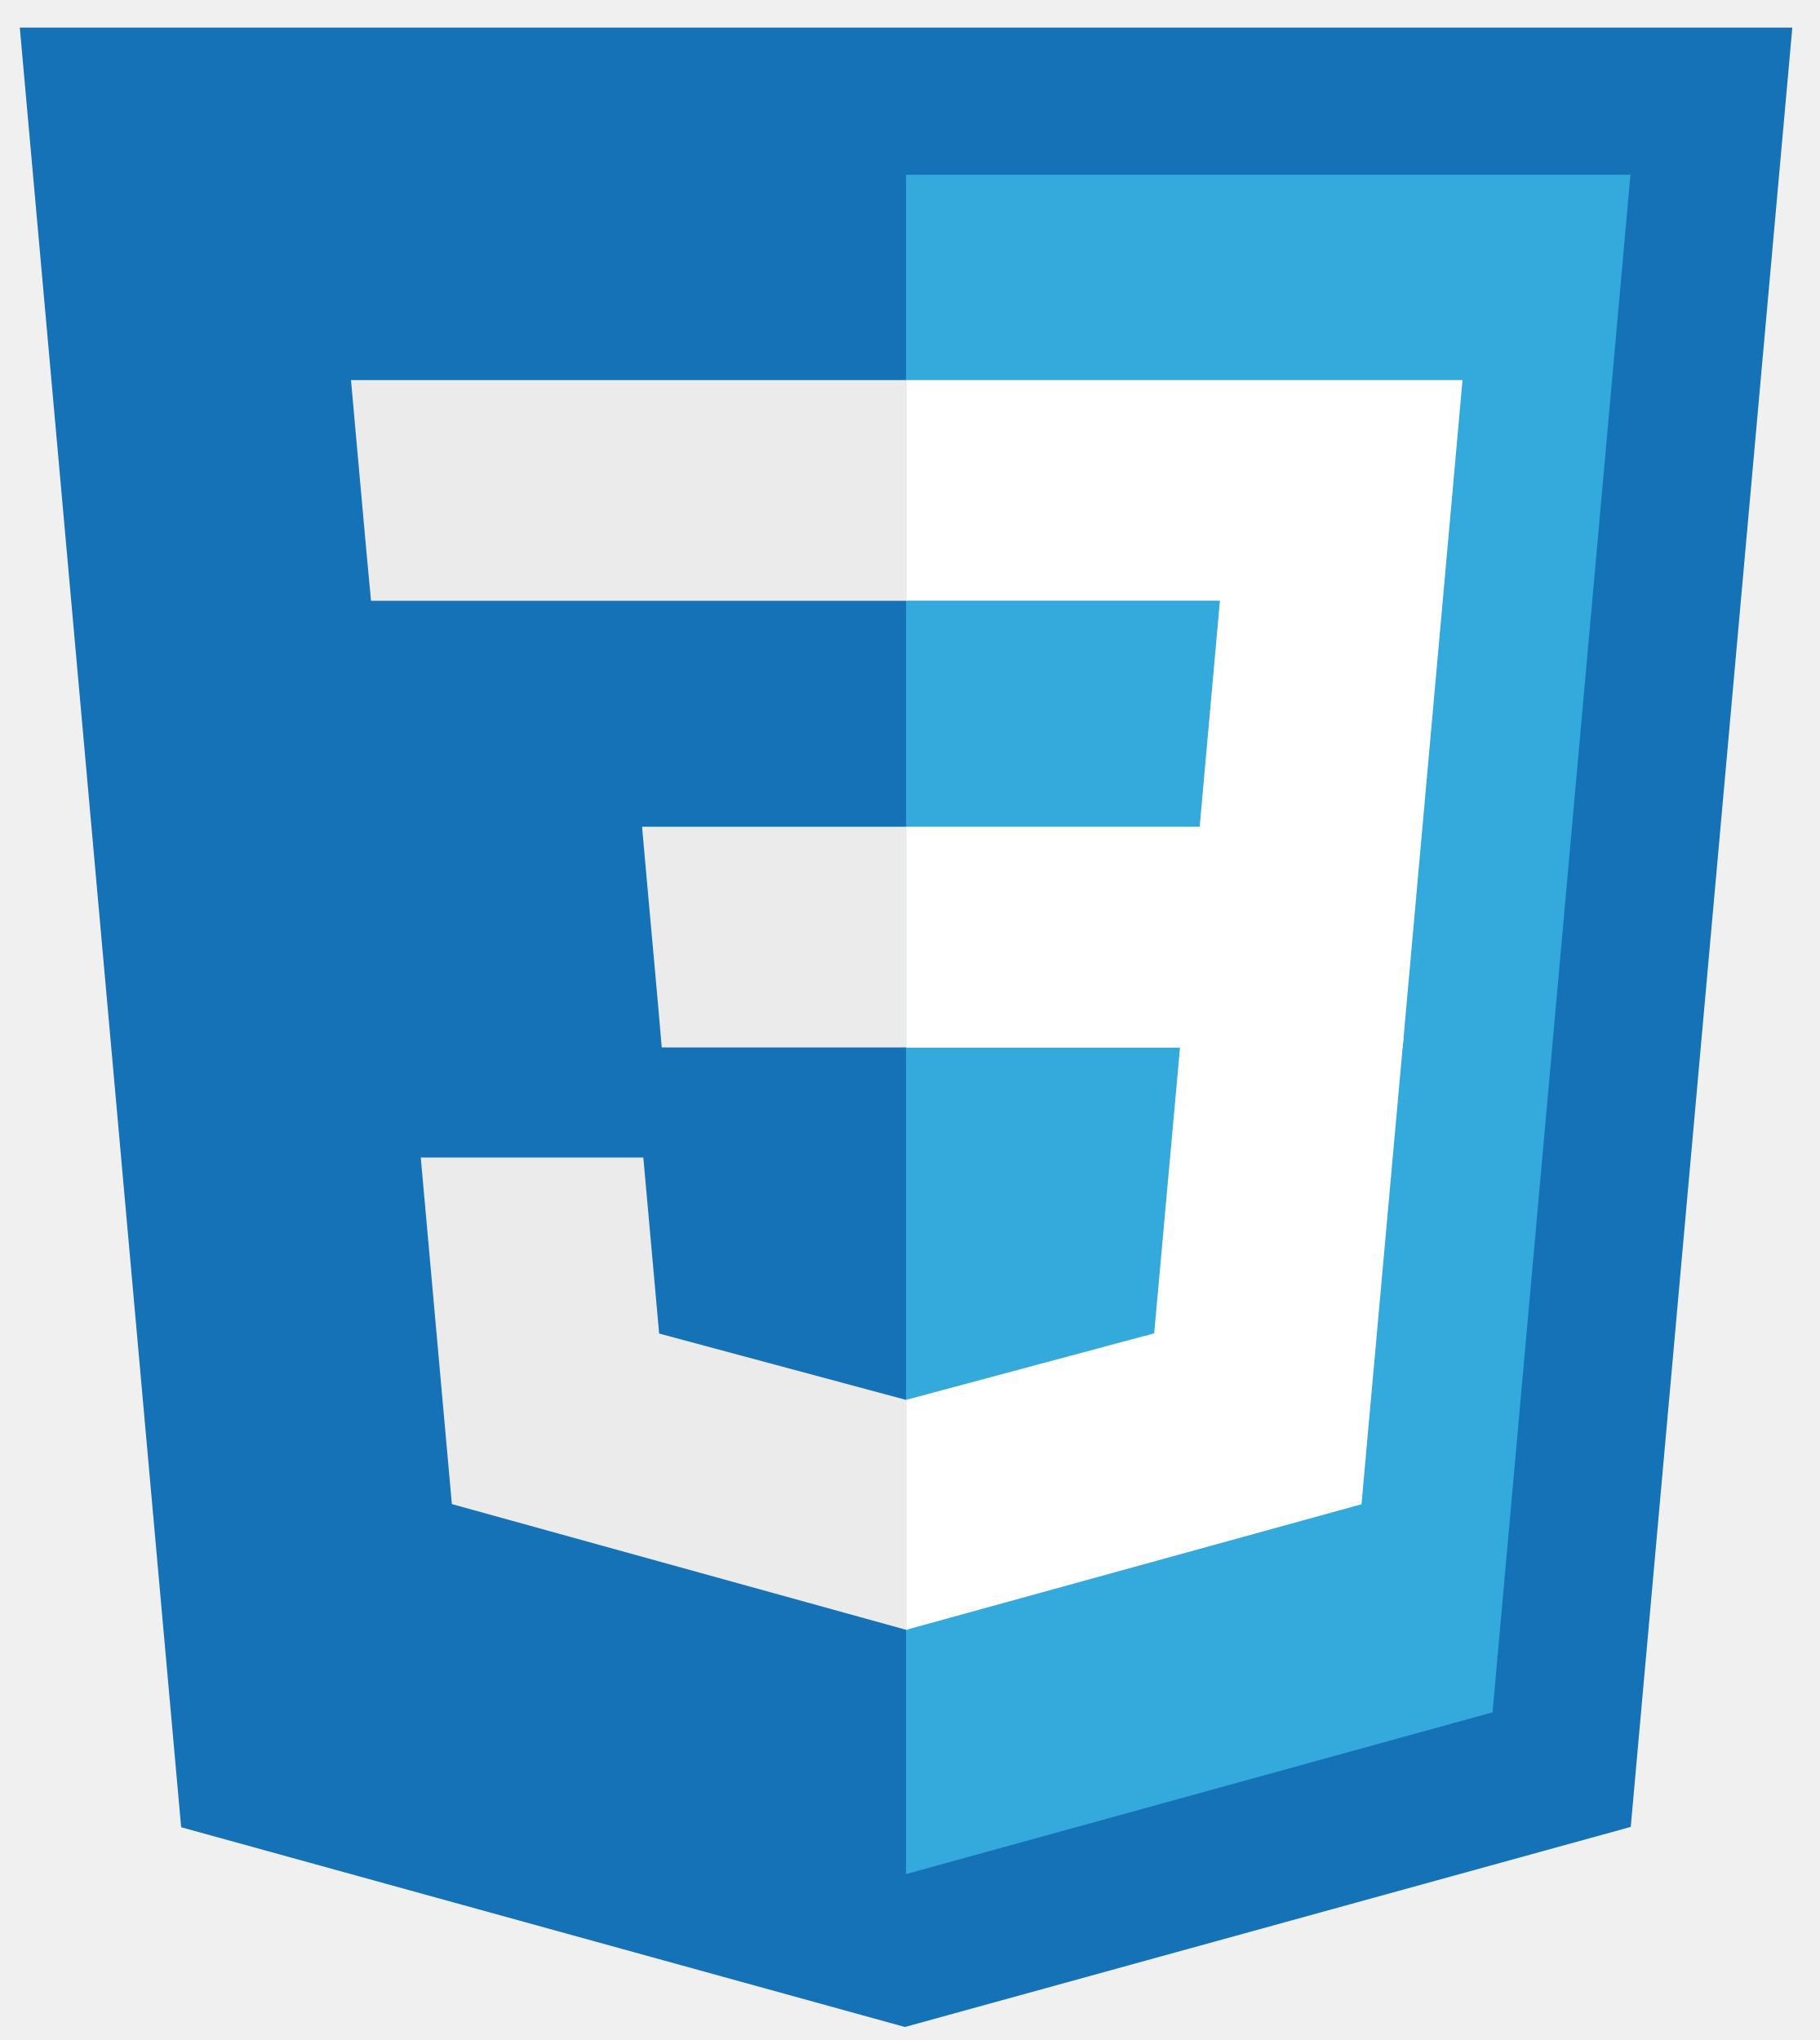
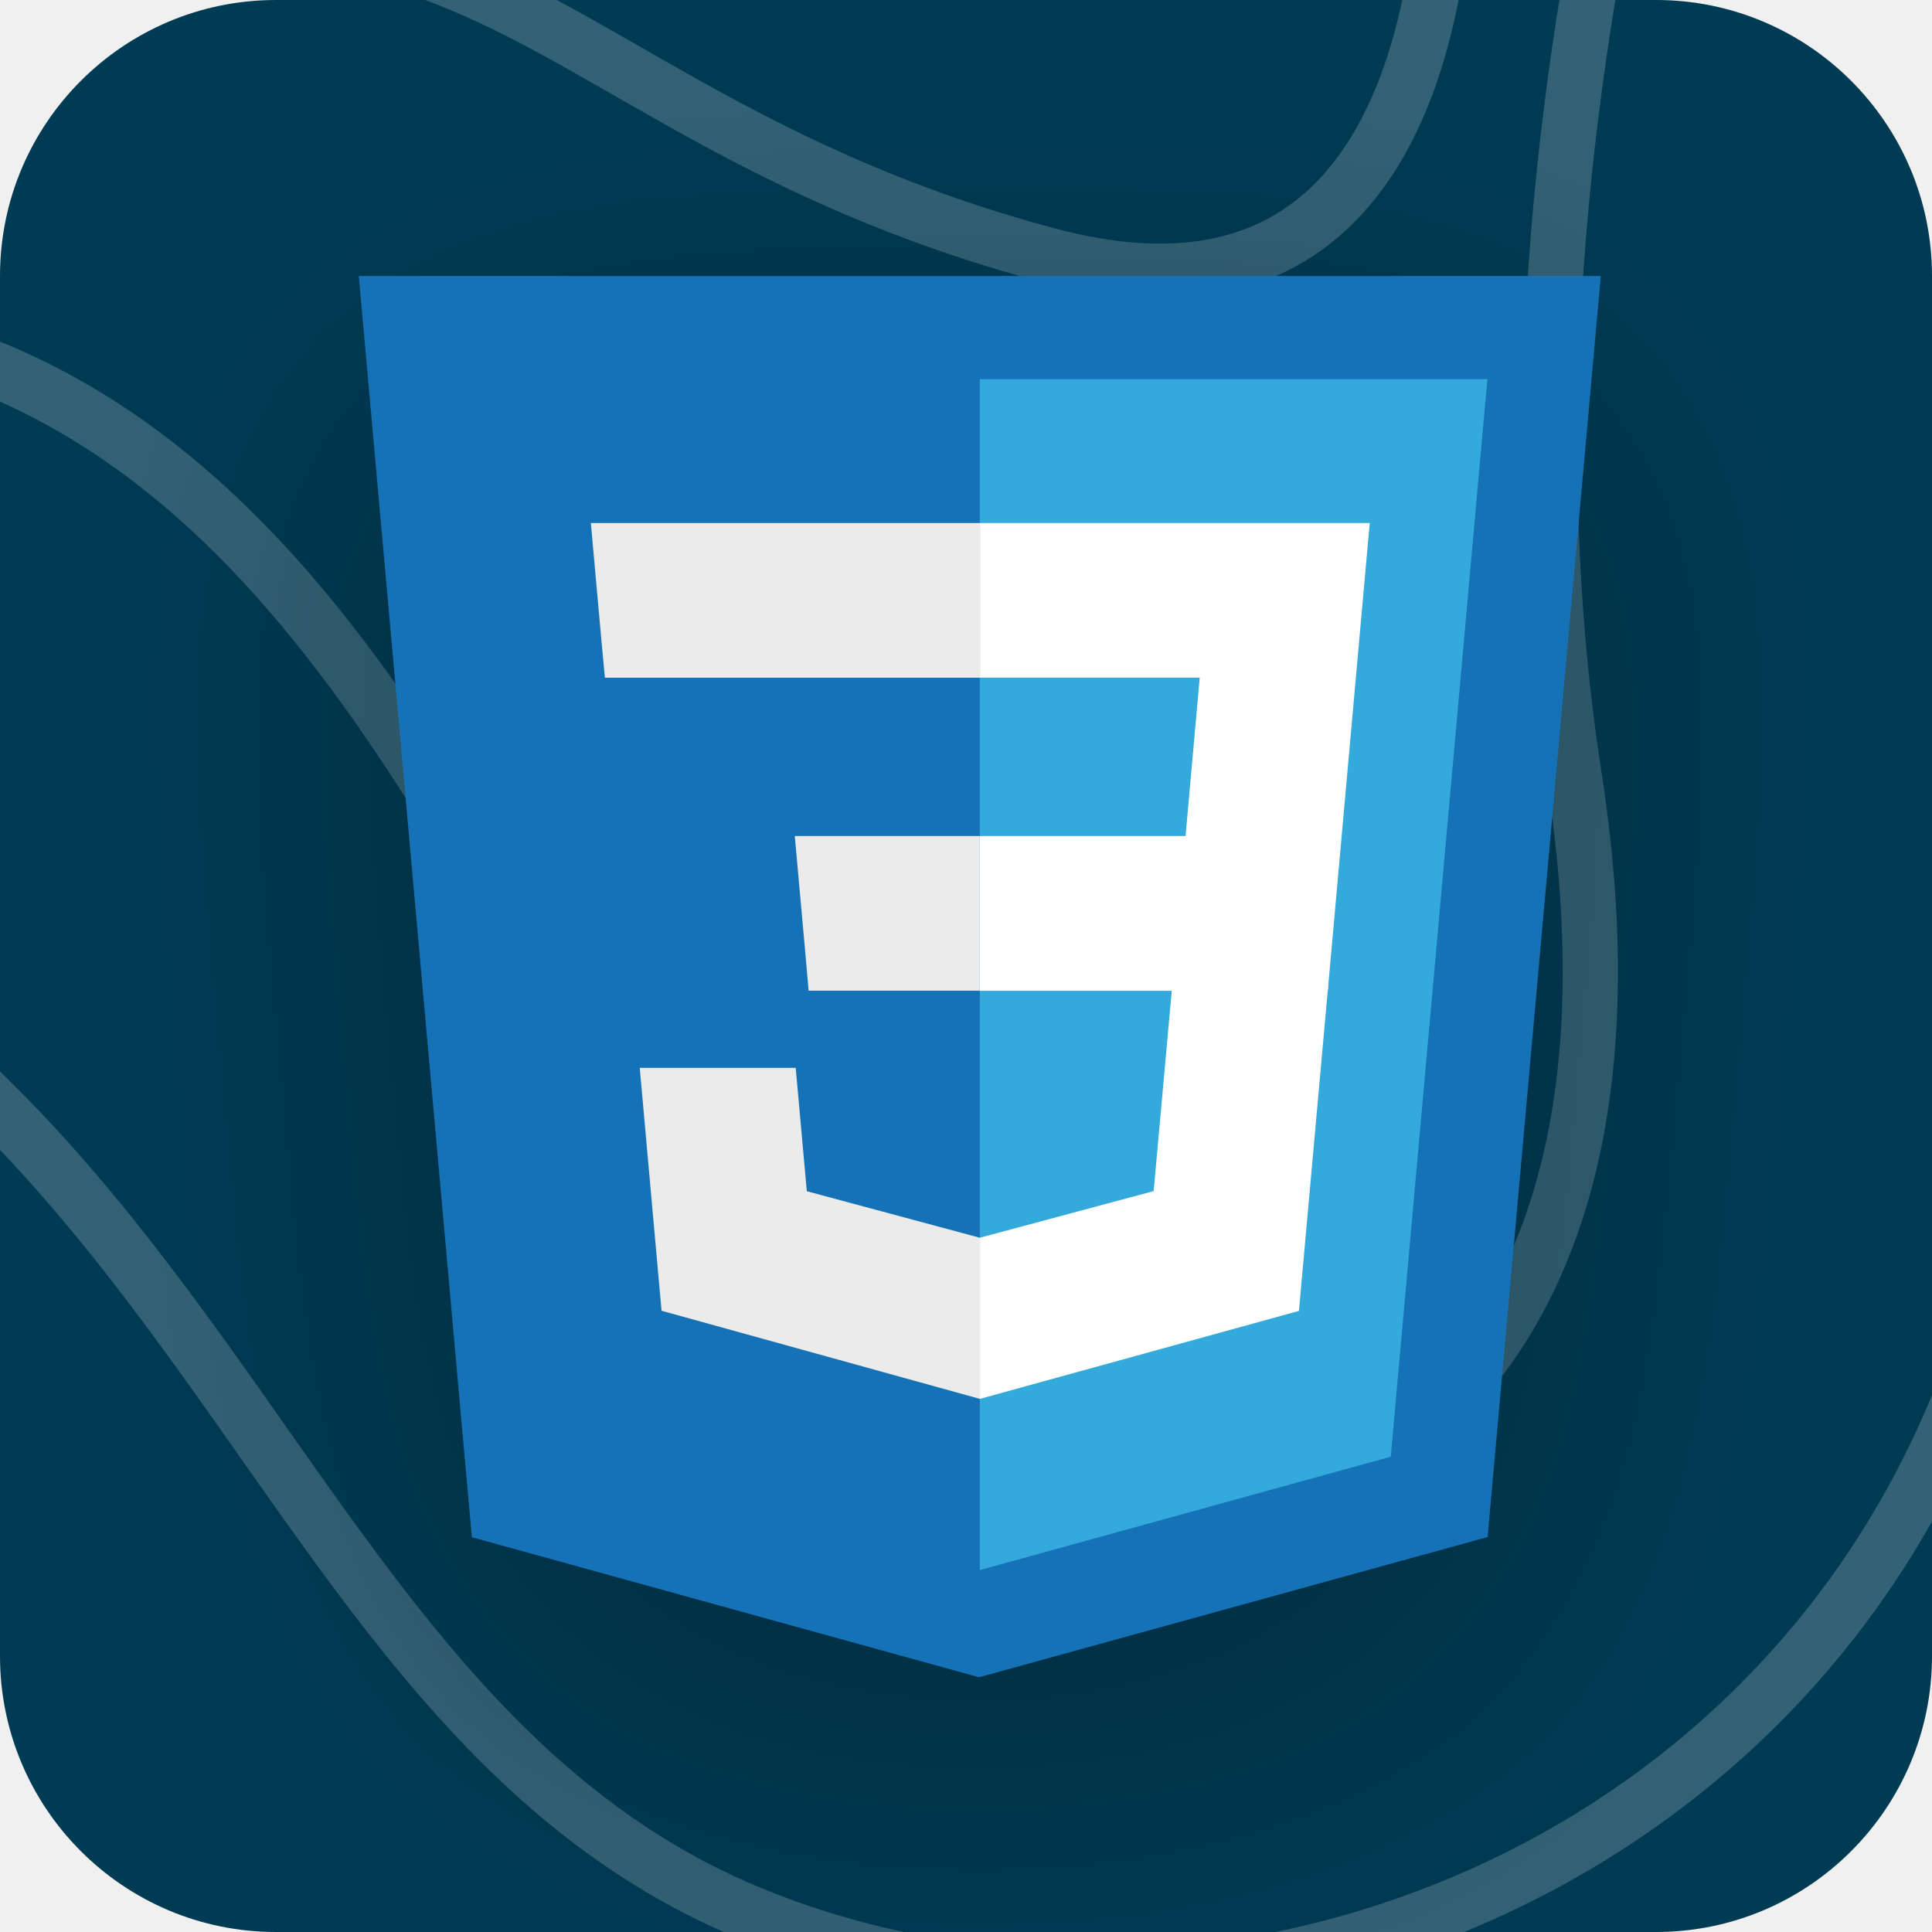
- <svg xmlns="http://www.w3.org/2000/svg" width="33" height="37" viewBox="0 0 33 37" fill="none">
-   <path d="M3.285 33.141L0.359 0.5L32.502 0.5L29.572 33.135L16.41 36.764L3.285 33.141Z" fill="#1572B6" />
-   <path d="M16.43 33.991L27.066 31.057L29.567 3.169L16.43 3.169V33.991Z" fill="#33A9DC" />
-   <path d="M16.43 14.994H21.755L22.122 10.895H16.43V6.894L26.521 6.894L26.425 7.969L25.436 19.001H16.43V14.994Z" fill="white" />
-   <path d="M16.452 25.391H16.434L11.953 24.187L11.666 20.994H7.63L8.194 27.28L16.438 29.562H16.461V25.391H16.452Z" fill="#EBEBEB" />
-   <path d="M21.414 18.826L20.93 24.183L16.441 25.387V29.558L24.69 27.283L24.75 26.606L25.451 18.824H21.414V18.826Z" fill="white" />
-   <path d="M16.445 6.894V10.897H6.728L6.644 9.998L6.461 7.969L6.365 6.894L16.445 6.894ZM16.43 14.994V18.997H12L11.922 18.098L11.739 16.069L11.643 14.994H16.428H16.43Z" fill="#EBEBEB" />
+ <svg xmlns="http://www.w3.org/2000/svg" width="70" height="70" viewBox="0 0 70 70" fill="none">
+   <g clip-path="url(#clip0)">
+     <rect width="70" height="70" rx="10" fill="#003B54" />
+     <path d="M94.857 -15.518C94.857 -15.518 68.479 -2.956 73.161 28.121C78.413 62.967 47.953 77.922 27.141 69.308C6.329 60.664 7.785 28.689 -31.783 27.702C-72.207 26.715 -80.715 -13.544 -80.715 -13.544" stroke="white" stroke-opacity="0.2" stroke-width="2" stroke-miterlimit="10" />
+     <path d="M64.368 -24.881C64.368 -24.881 52.948 1.68 57.031 28.091C61.142 54.502 42.671 57.613 35.334 54.502C20.089 48.101 17.149 13.824 -7.46 11.61C-25.959 9.935 -50.853 23.186 -64.042 -6.874" stroke="white" stroke-opacity="0.2" stroke-width="2" stroke-miterlimit="10" />
+     <path d="M52.063 -13.036C52.063 -13.036 56.174 14.093 37.989 9.248C17.149 3.684 17.463 -9.357 -8.916 2.966C-18.308 7.363 -56.106 8.649 -48.483 -15.518" stroke="white" stroke-opacity="0.2" stroke-width="2" stroke-miterlimit="10" />
+     <path d="M38.874 45.14C43.242 45.14 46.782 39.677 46.782 32.937C46.782 26.197 43.242 20.733 38.874 20.733C34.507 20.733 30.966 26.197 30.966 32.937C30.966 39.677 34.507 45.14 38.874 45.14Z" stroke="white" stroke-opacity="0.2" stroke-width="2" stroke-miterlimit="10" />
+     <g filter="url(#filter0_d)">
+       <path d="M17.096 55.696L13 10H58L53.899 55.689L35.472 60.77L17.096 55.696Z" fill="#1572B6" />
+       <path d="M35.5 56.887L50.39 52.779L53.891 13.736H35.5V56.887Z" fill="#33A9DC" />
+       <path d="M35.5 30.291H42.955L43.468 24.553H35.5V18.951H49.628L49.493 20.455L48.108 35.9H35.5V30.291Z" fill="white" />
+       <path d="M35.531 44.847H35.505L29.232 43.16L28.83 38.691H23.179L23.969 47.491L35.51 50.686H35.543V44.847H35.531Z" fill="#EBEBEB" />
+       <path d="M42.477 35.655L41.799 43.155L35.515 44.842V50.681L47.064 47.496L47.148 46.548L48.129 35.653H42.477V35.655Z" fill="white" />
+       <path d="M35.52 18.951V24.555H21.916L21.799 23.297L21.543 20.455L21.408 18.951H35.52ZM35.5 30.291V35.895H29.297L29.188 34.636L28.932 31.795L28.797 30.291H35.497H35.5Z" fill="#EBEBEB" />
+     </g>
+   </g>
+   <defs>
+     <filter id="filter0_d" x="-2" y="-1" width="75" height="80.77" filterUnits="userSpaceOnUse" color-interpolation-filters="sRGB">
+       <feFlood flood-opacity="0" result="BackgroundImageFix" />
+       <feColorMatrix in="SourceAlpha" type="matrix" values="0 0 0 0 0 0 0 0 0 0 0 0 0 0 0 0 0 0 127 0" />
+       <feOffset dy="4" />
+       <feGaussianBlur stdDeviation="7.5" />
+       <feColorMatrix type="matrix" values="0 0 0 0 0 0 0 0 0 0 0 0 0 0 0 0 0 0 0.25 0" />
+       <feBlend mode="normal" in2="BackgroundImageFix" result="effect1_dropShadow" />
+       <feBlend mode="normal" in="SourceGraphic" in2="effect1_dropShadow" result="shape" />
+     </filter>
+     <clipPath id="clip0">
+       <rect width="70" height="70" rx="10" fill="white" />
+     </clipPath>
+   </defs>
</svg>
